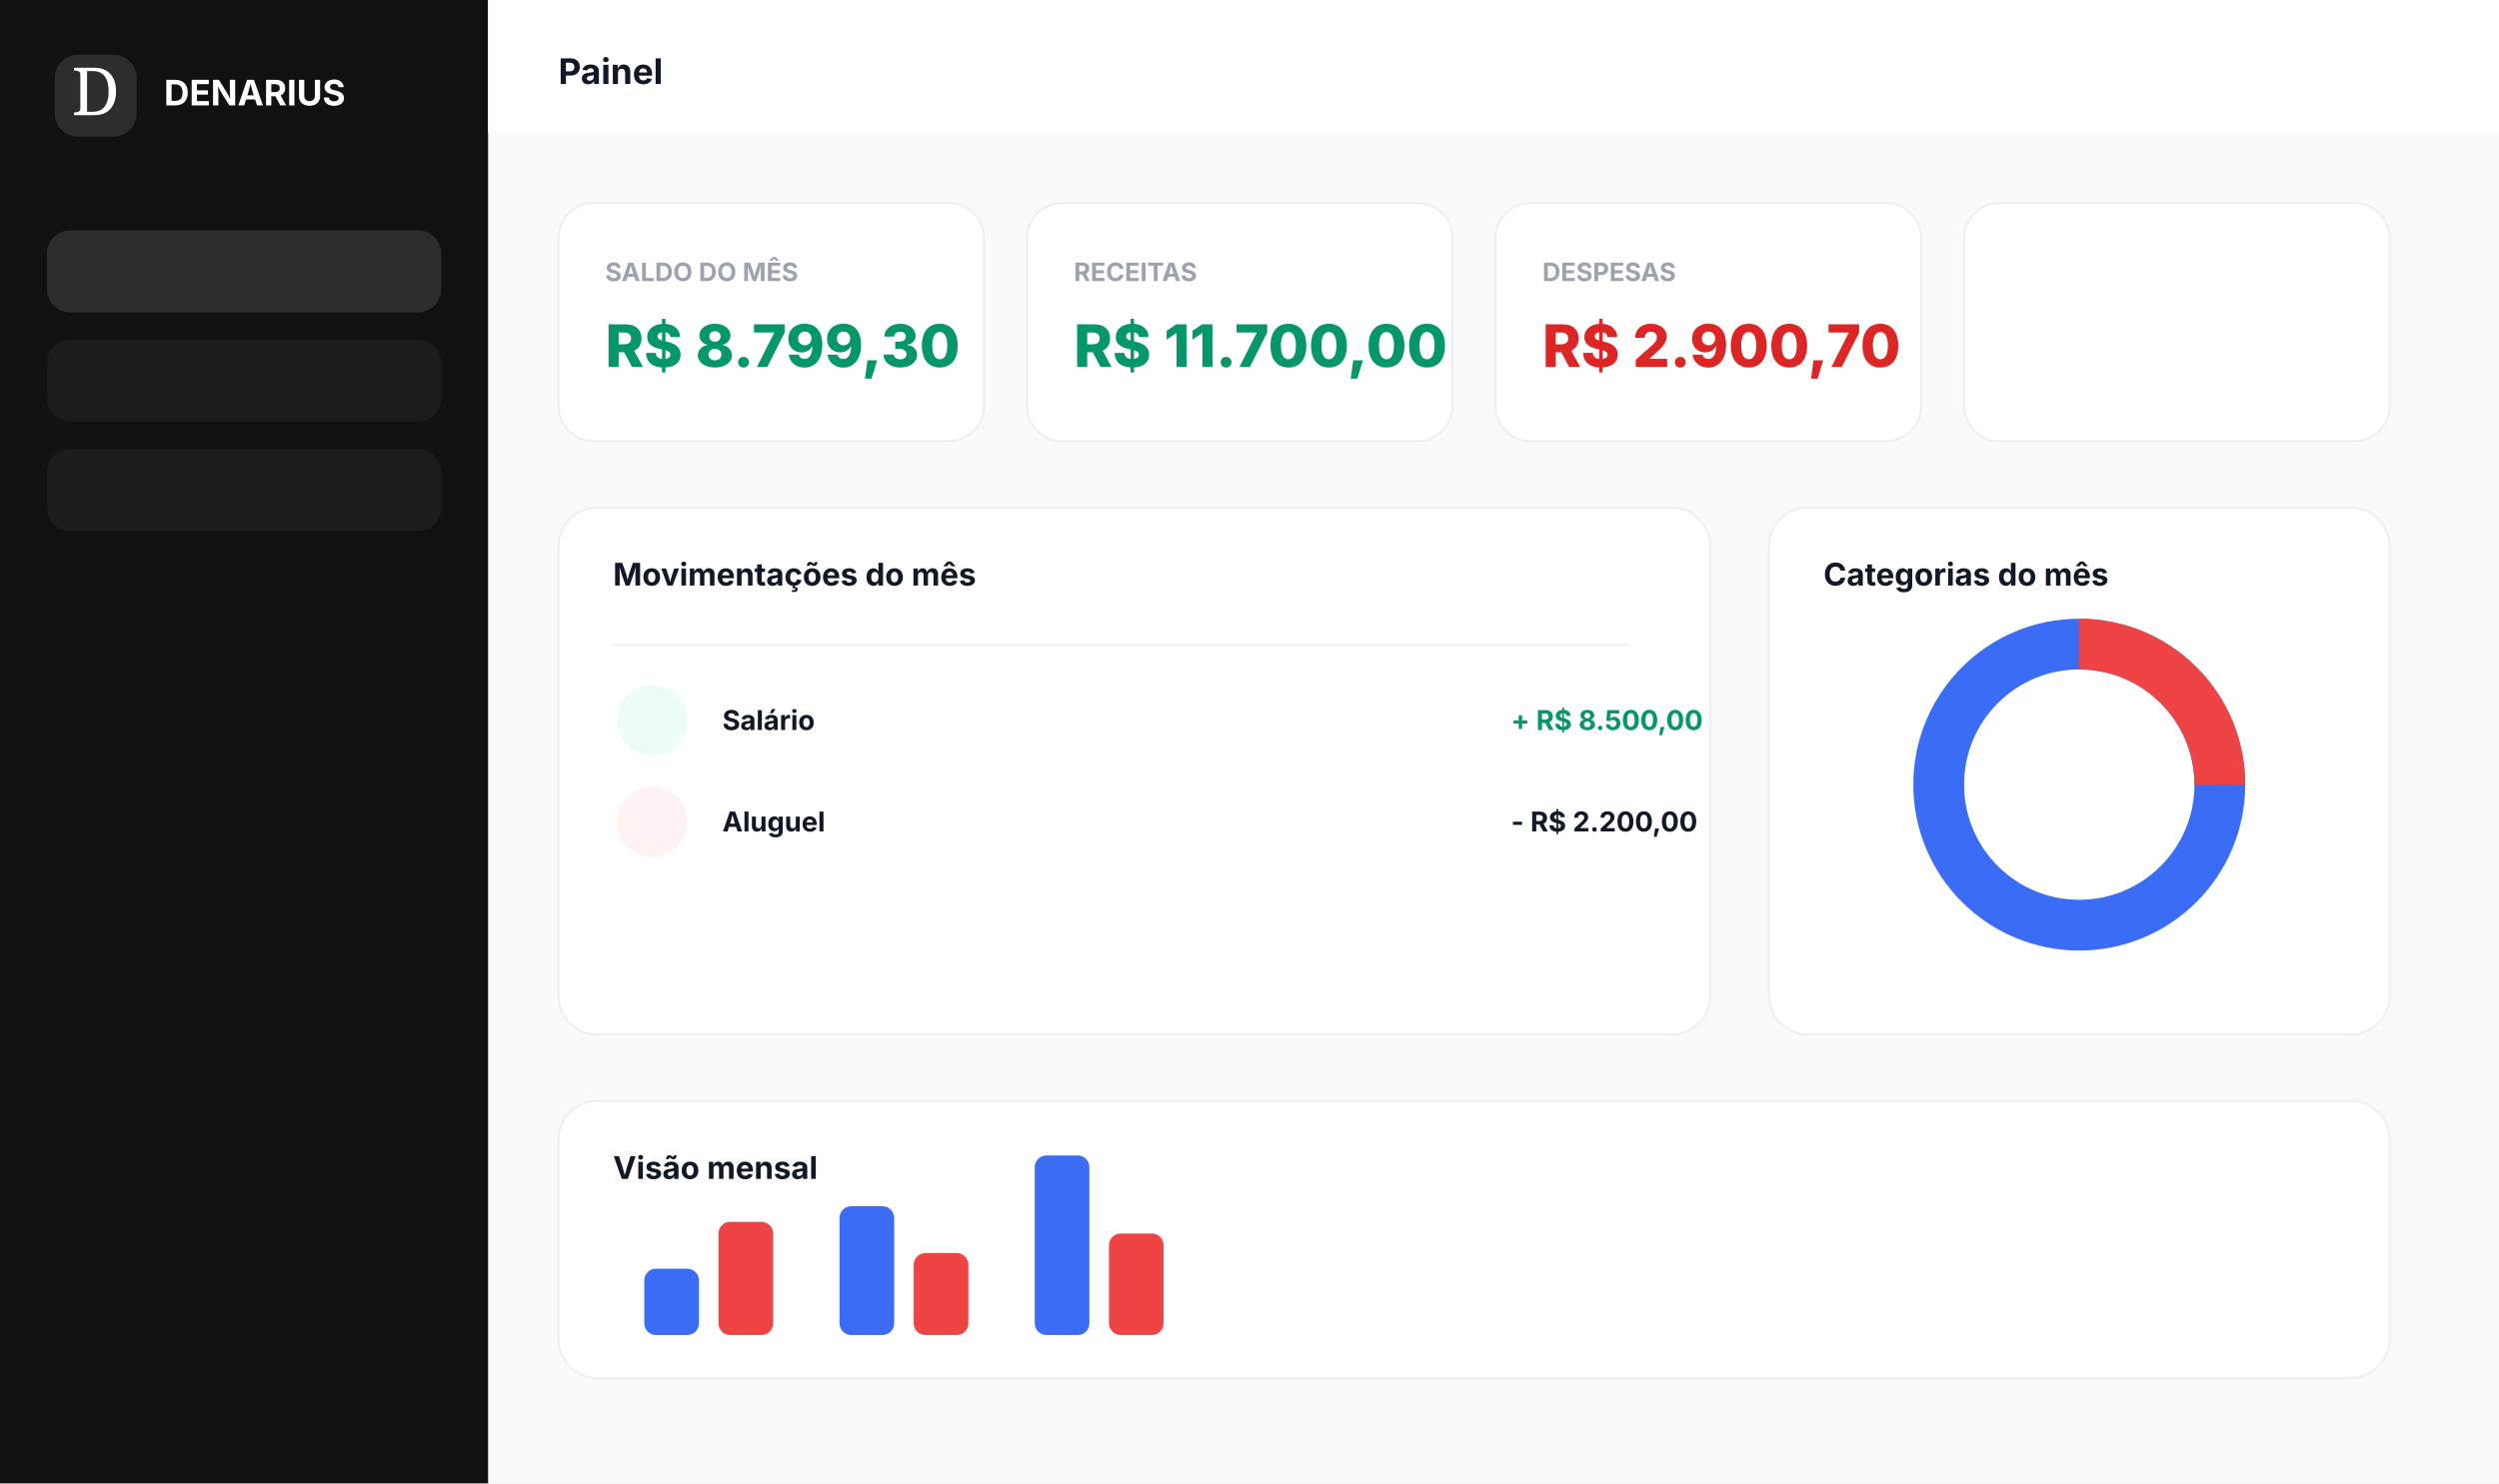
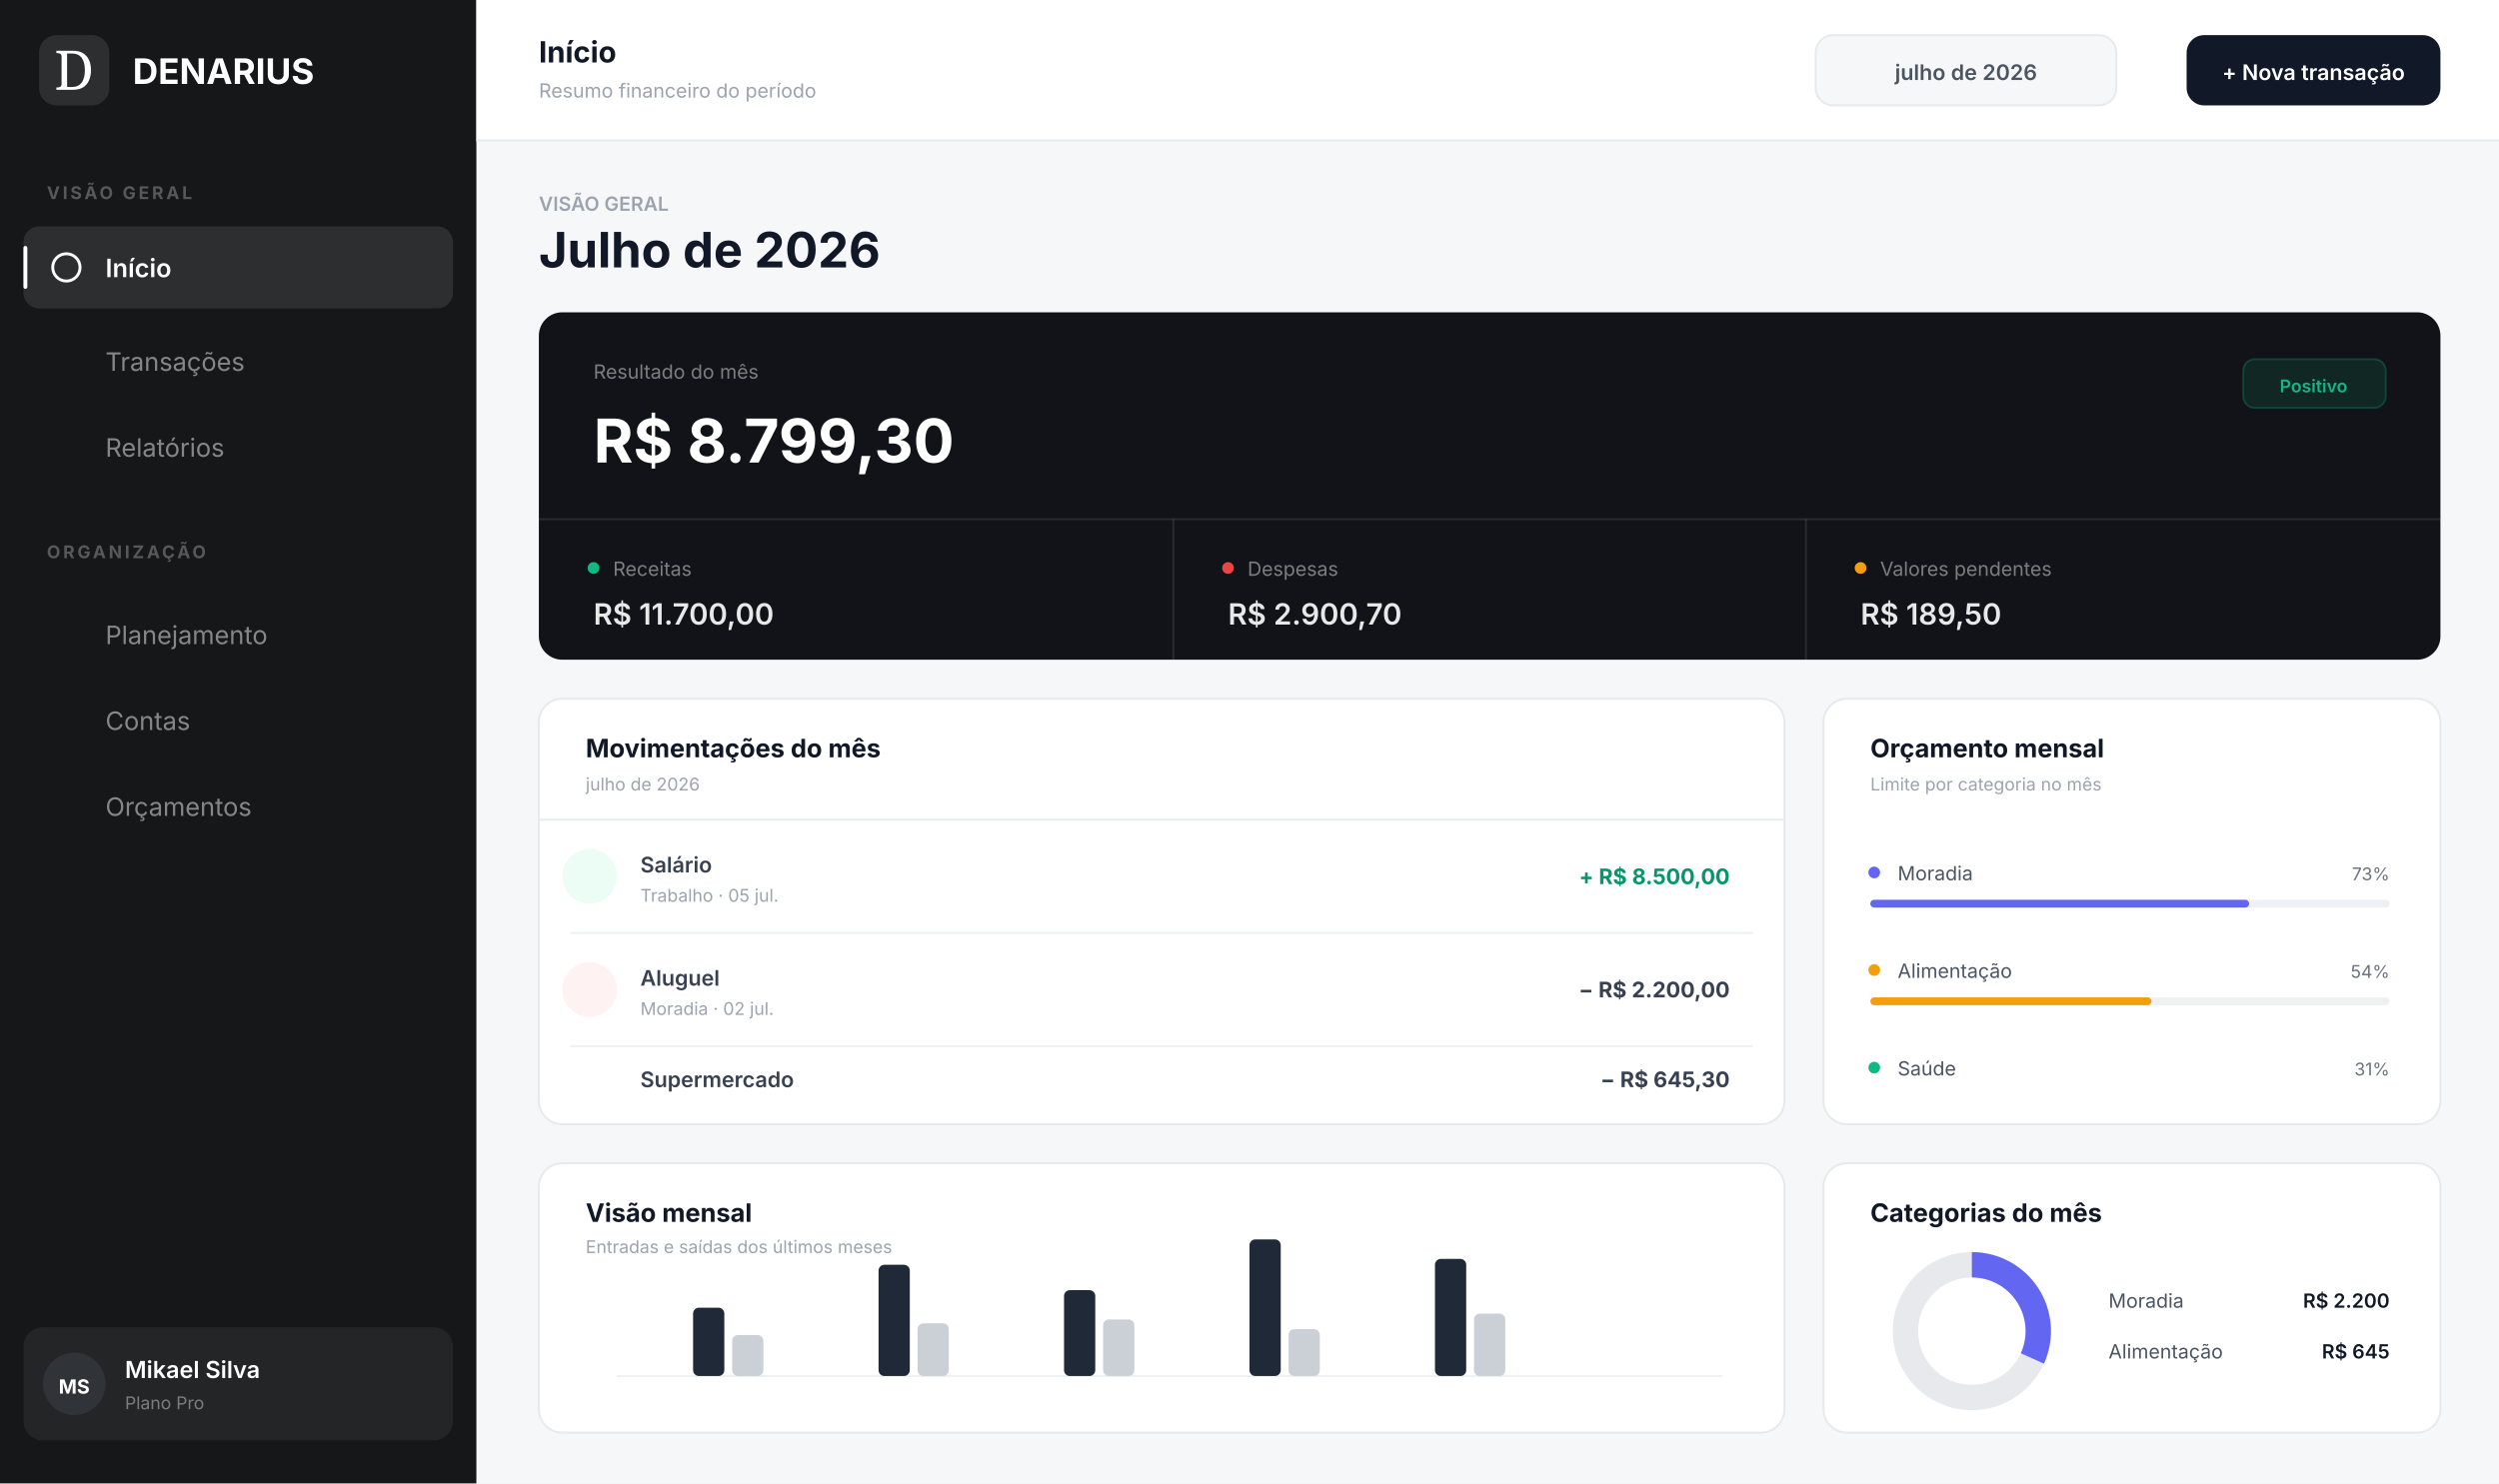
- <svg xmlns="http://www.w3.org/2000/svg" width="1280" height="760" viewBox="0 0 1280 760" fill="none">
-   <rect width="1280" height="760" fill="#fafafa" />
-   <rect width="250" height="760" fill="#111111" />
-   <rect x="28" y="28" width="42" height="42" rx="12" fill="#ffffff" fill-opacity=".12" />
-   <text x="49" y="59" text-anchor="middle" fill="#fff" font-family="Georgia,serif" font-size="34">D</text>
-   <text x="84" y="54" fill="#fff" font-family="Inter,Arial" font-size="18" font-weight="700">DENARIUS</text>
-   <rect x="24" y="118" width="202" height="42" rx="12" fill="#fff" fill-opacity=".12" />
-   <rect x="24" y="174" width="202" height="42" rx="12" fill="#fff" fill-opacity=".05" />
-   <rect x="24" y="230" width="202" height="42" rx="12" fill="#fff" fill-opacity=".05" />
-   <rect x="250" width="1030" height="68" fill="#ffffff" />
-   <text x="286" y="43" fill="#111827" font-family="Inter,Arial" font-size="18" font-weight="700">Painel</text>
-   <rect x="286" y="104" width="218" height="122" rx="18" fill="#ffffff" stroke="#eeeeee" />
-   <rect x="526" y="104" width="218" height="122" rx="18" fill="#ffffff" stroke="#eeeeee" />
-   <rect x="766" y="104" width="218" height="122" rx="18" fill="#ffffff" stroke="#eeeeee" />
-   <rect x="1006" y="104" width="218" height="122" rx="18" fill="#ffffff" stroke="#eeeeee" />
-   <text x="310" y="144" fill="#9ca3af" font-family="Inter,Arial" font-size="13" font-weight="700">SALDO DO MÊS</text>
-   <text x="310" y="188" fill="#059669" font-family="Inter,Arial" font-size="30" font-weight="800">R$ 8.799,30</text>
-   <text x="550" y="144" fill="#9ca3af" font-family="Inter,Arial" font-size="13" font-weight="700">RECEITAS</text>
-   <text x="550" y="188" fill="#059669" font-family="Inter,Arial" font-size="30" font-weight="800">R$ 11.700,00</text>
-   <text x="790" y="144" fill="#9ca3af" font-family="Inter,Arial" font-size="13" font-weight="700">DESPESAS</text>
-   <text x="790" y="188" fill="#dc2626" font-family="Inter,Arial" font-size="30" font-weight="800">R$ 2.900,70</text>
-   <rect x="286" y="260" width="590" height="270" rx="20" fill="#ffffff" stroke="#eeeeee" />
-   <text x="314" y="300" fill="#111827" font-family="Inter,Arial" font-size="16" font-weight="700">Movimentações do mês</text>
-   <rect x="314" y="330" width="520" height="1" fill="#eeeeee" />
-   <circle cx="334" cy="369" r="18" fill="#ecfdf5" />
-   <text x="370" y="374" fill="#111827" font-family="Inter,Arial" font-size="14" font-weight="700">Salário</text>
-   <text x="774" y="374" fill="#059669" font-family="Inter,Arial" font-size="14" font-weight="700">+ R$ 8.500,00</text>
-   <circle cx="334" cy="421" r="18" fill="#fef2f2" />
-   <text x="370" y="426" fill="#111827" font-family="Inter,Arial" font-size="14" font-weight="700">Aluguel</text>
-   <text x="774" y="426" fill="#111827" font-family="Inter,Arial" font-size="14" font-weight="700">- R$ 2.200,00</text>
-   <rect x="906" y="260" width="318" height="270" rx="20" fill="#ffffff" stroke="#eeeeee" />
-   <text x="934" y="300" fill="#111827" font-family="Inter,Arial" font-size="16" font-weight="700">Categorias do mês</text>
-   <circle cx="1065" cy="402" r="72" fill="none" stroke="#3b6cf5" stroke-width="26" />
-   <path d="M1065 330a72 72 0 0172 72" stroke="#ef4444" stroke-width="26" fill="none" />
-   <rect x="286" y="564" width="938" height="142" rx="20" fill="#ffffff" stroke="#eeeeee" />
-   <text x="314" y="604" fill="#111827" font-family="Inter,Arial" font-size="16" font-weight="700">Visão mensal</text>
-   <rect x="330" y="650" width="28" height="34" rx="6" fill="#3b6cf5" />
-   <rect x="368" y="626" width="28" height="58" rx="6" fill="#ef4444" />
-   <rect x="430" y="618" width="28" height="66" rx="6" fill="#3b6cf5" />
-   <rect x="468" y="642" width="28" height="42" rx="6" fill="#ef4444" />
-   <rect x="530" y="592" width="28" height="92" rx="6" fill="#3b6cf5" />
-   <rect x="568" y="632" width="28" height="52" rx="6" fill="#ef4444" />
+ <svg xmlns="http://www.w3.org/2000/svg" width="1280" height="760" viewBox="0 0 1280 760">
+   <rect width="1280" height="760" fill="#f6f7f8" />
+   <rect width="244" height="760" fill="#151719" />
+   <rect x="20" y="18" width="36" height="36" rx="9" fill="#fff" fill-opacity=".1" />
+   <text x="38" y="46" text-anchor="middle" fill="#fff" font-family="Georgia,serif" font-size="28">D</text>
+   <text x="68" y="43" fill="#fff" font-family="Inter,Arial" font-size="18" font-weight="700">DENARIUS</text>
+   <text x="24" y="102" fill="#fff" fill-opacity=".28" font-family="Inter,Arial" font-size="9" font-weight="700" letter-spacing="1.4">VISÃO GERAL</text>
+   <rect x="12" y="116" width="220" height="42" rx="8" fill="#fff" fill-opacity=".1" />
+   <rect x="12" y="126" width="2" height="22" rx="1" fill="#fff" />
+   <circle cx="34" cy="137" r="7" fill="none" stroke="#fff" stroke-width="1.5" />
+   <text x="54" y="142" fill="#fff" font-family="Inter,Arial" font-size="13" font-weight="600">Início</text>
+   <text x="54" y="190" fill="#fff" fill-opacity=".48" font-family="Inter,Arial" font-size="13">Transações</text>
+   <text x="54" y="234" fill="#fff" fill-opacity=".48" font-family="Inter,Arial" font-size="13">Relatórios</text>
+   <text x="24" y="286" fill="#fff" fill-opacity=".28" font-family="Inter,Arial" font-size="9" font-weight="700" letter-spacing="1.4">ORGANIZAÇÃO</text>
+   <text x="54" y="330" fill="#fff" fill-opacity=".48" font-family="Inter,Arial" font-size="13">Planejamento</text>
+   <text x="54" y="374" fill="#fff" fill-opacity=".48" font-family="Inter,Arial" font-size="13">Contas</text>
+   <text x="54" y="418" fill="#fff" fill-opacity=".48" font-family="Inter,Arial" font-size="13">Orçamentos</text>
+   <rect x="12" y="680" width="220" height="58" rx="10" fill="#fff" fill-opacity=".06" />
+   <circle cx="38" cy="709" r="16" fill="#303338" />
+   <text x="38" y="714" text-anchor="middle" fill="#fff" font-family="Inter,Arial" font-size="10" font-weight="700">MS</text>
+   <text x="64" y="706" fill="#fff" font-family="Inter,Arial" font-size="12" font-weight="600">Mikael Silva</text>
+   <text x="64" y="722" fill="#fff" fill-opacity=".4" font-family="Inter,Arial" font-size="9">Plano Pro</text>
+   <rect x="244" width="1036" height="72" fill="#fff" />
+   <line x1="244" y1="72" x2="1280" y2="72" stroke="#e7e9ec" />
+   <text x="276" y="32" fill="#111827" font-family="Inter,Arial" font-size="15" font-weight="700">Início</text>
+   <text x="276" y="50" fill="#9ca3af" font-family="Inter,Arial" font-size="10">Resumo financeiro do período</text>
+   <rect x="930" y="18" width="154" height="36" rx="9" fill="#f6f7f8" stroke="#e7e9ec" />
+   <text x="1007" y="41" text-anchor="middle" fill="#4b5563" font-family="Inter,Arial" font-size="11" font-weight="600">julho de 2026</text>
+   <rect x="1120" y="18" width="130" height="36" rx="9" fill="#111827" />
+   <text x="1185" y="41" text-anchor="middle" fill="#fff" font-family="Inter,Arial" font-size="11" font-weight="600">+ Nova transação</text>
+   <text x="276" y="108" fill="#9ca3af" font-family="Inter,Arial" font-size="10" font-weight="600">VISÃO GERAL</text>
+   <text x="276" y="137" fill="#111827" font-family="Inter,Arial" font-size="25" font-weight="700">Julho de 2026</text>
+   <rect x="276" y="160" width="974" height="178" rx="12" fill="#111318" />
+   <text x="304" y="194" fill="#fff" fill-opacity=".45" font-family="Inter,Arial" font-size="10">Resultado do mês</text>
+   <text x="304" y="237" fill="#fff" font-family="Inter,Arial" font-size="31" font-weight="700">R$ 8.799,30</text>
+   <rect x="1149" y="184" width="73" height="25" rx="6" fill="#10b981" fill-opacity=".12" stroke="#10b981" stroke-opacity=".25" />
+   <text x="1185" y="201" text-anchor="middle" fill="#10b981" font-family="Inter,Arial" font-size="9" font-weight="600">Positivo</text>
+   <line x1="276" y1="266" x2="1250" y2="266" stroke="#fff" stroke-opacity=".1" />
+   <line x1="601" y1="266" x2="601" y2="338" stroke="#fff" stroke-opacity=".1" />
+   <line x1="925" y1="266" x2="925" y2="338" stroke="#fff" stroke-opacity=".1" />
+   <circle cx="304" cy="291" r="3" fill="#10b981" />
+   <text x="314" y="295" fill="#fff" fill-opacity=".45" font-family="Inter,Arial" font-size="10">Receitas</text>
+   <text x="304" y="320" fill="#fff" fill-opacity=".9" font-family="Inter,Arial" font-size="15" font-weight="600">R$ 11.700,00</text>
+   <circle cx="629" cy="291" r="3" fill="#ef4444" />
+   <text x="639" y="295" fill="#fff" fill-opacity=".45" font-family="Inter,Arial" font-size="10">Despesas</text>
+   <text x="629" y="320" fill="#fff" fill-opacity=".9" font-family="Inter,Arial" font-size="15" font-weight="600">R$ 2.900,70</text>
+   <circle cx="953" cy="291" r="3" fill="#f59e0b" />
+   <text x="963" y="295" fill="#fff" fill-opacity=".45" font-family="Inter,Arial" font-size="10">Valores pendentes</text>
+   <text x="953" y="320" fill="#fff" fill-opacity=".9" font-family="Inter,Arial" font-size="15" font-weight="600">R$ 189,50</text>
+   <rect x="276" y="358" width="638" height="218" rx="12" fill="#fff" stroke="#e7e9ec" />
+   <text x="300" y="388" fill="#111827" font-family="Inter,Arial" font-size="13" font-weight="700">Movimentações do mês</text>
+   <text x="300" y="405" fill="#9ca3af" font-family="Inter,Arial" font-size="9">julho de 2026</text>
+   <line x1="276" y1="420" x2="914" y2="420" stroke="#e7e9ec" />
+   <circle cx="302" cy="449" r="14" fill="#ecfdf5" />
+   <text x="328" y="447" fill="#374151" font-family="Inter,Arial" font-size="11" font-weight="600">Salário</text>
+   <text x="328" y="462" fill="#9ca3af" font-family="Inter,Arial" font-size="9">Trabalho · 05 jul.</text>
+   <text x="886" y="453" text-anchor="end" fill="#059669" font-family="Inter,Arial" font-size="11" font-weight="700">+ R$ 8.500,00</text>
+   <line x1="292" y1="478" x2="898" y2="478" stroke="#eef0f2" />
+   <circle cx="302" cy="507" r="14" fill="#fef2f2" />
+   <text x="328" y="505" fill="#374151" font-family="Inter,Arial" font-size="11" font-weight="600">Aluguel</text>
+   <text x="328" y="520" fill="#9ca3af" font-family="Inter,Arial" font-size="9">Moradia · 02 jul.</text>
+   <text x="886" y="511" text-anchor="end" fill="#374151" font-family="Inter,Arial" font-size="11" font-weight="700">− R$ 2.200,00</text>
+   <line x1="292" y1="536" x2="898" y2="536" stroke="#eef0f2" />
+   <text x="328" y="557" fill="#374151" font-family="Inter,Arial" font-size="11" font-weight="600">Supermercado</text>
+   <text x="886" y="557" text-anchor="end" fill="#374151" font-family="Inter,Arial" font-size="11" font-weight="700">− R$ 645,30</text>
+   <rect x="934" y="358" width="316" height="218" rx="12" fill="#fff" stroke="#e7e9ec" />
+   <text x="958" y="388" fill="#111827" font-family="Inter,Arial" font-size="13" font-weight="700">Orçamento mensal</text>
+   <text x="958" y="405" fill="#9ca3af" font-family="Inter,Arial" font-size="9">Limite por categoria no mês</text>
+   <circle cx="960" cy="447" r="3" fill="#6366f1" />
+   <text x="972" y="451" fill="#4b5563" font-family="Inter,Arial" font-size="10">Moradia</text>
+   <text x="1224" y="451" text-anchor="end" fill="#6b7280" font-family="Inter,Arial" font-size="9">73%</text>
+   <rect x="958" y="461" width="266" height="4" rx="2" fill="#eef0f2" />
+   <rect x="958" y="461" width="194" height="4" rx="2" fill="#6366f1" />
+   <circle cx="960" cy="497" r="3" fill="#f59e0b" />
+   <text x="972" y="501" fill="#4b5563" font-family="Inter,Arial" font-size="10">Alimentação</text>
+   <text x="1224" y="501" text-anchor="end" fill="#6b7280" font-family="Inter,Arial" font-size="9">54%</text>
+   <rect x="958" y="511" width="266" height="4" rx="2" fill="#eef0f2" />
+   <rect x="958" y="511" width="144" height="4" rx="2" fill="#f59e0b" />
+   <circle cx="960" cy="547" r="3" fill="#10b981" />
+   <text x="972" y="551" fill="#4b5563" font-family="Inter,Arial" font-size="10">Saúde</text>
+   <text x="1224" y="551" text-anchor="end" fill="#6b7280" font-family="Inter,Arial" font-size="9">31%</text>
+   <rect x="276" y="596" width="638" height="138" rx="12" fill="#fff" stroke="#e7e9ec" />
+   <text x="300" y="626" fill="#111827" font-family="Inter,Arial" font-size="13" font-weight="700">Visão mensal</text>
+   <text x="300" y="642" fill="#9ca3af" font-family="Inter,Arial" font-size="9">Entradas e saídas dos últimos meses</text>
+   <line x1="316" y1="705" x2="882" y2="705" stroke="#eef0f2" />
+   <rect x="355" y="670" width="16" height="35" rx="3" fill="#1f2937" />
+   <rect x="375" y="684" width="16" height="21" rx="3" fill="#cbd0d7" />
+   <rect x="450" y="648" width="16" height="57" rx="3" fill="#1f2937" />
+   <rect x="470" y="678" width="16" height="27" rx="3" fill="#cbd0d7" />
+   <rect x="545" y="661" width="16" height="44" rx="3" fill="#1f2937" />
+   <rect x="565" y="676" width="16" height="29" rx="3" fill="#cbd0d7" />
+   <rect x="640" y="635" width="16" height="70" rx="3" fill="#1f2937" />
+   <rect x="660" y="681" width="16" height="24" rx="3" fill="#cbd0d7" />
+   <rect x="735" y="645" width="16" height="60" rx="3" fill="#1f2937" />
+   <rect x="755" y="673" width="16" height="32" rx="3" fill="#cbd0d7" />
+   <rect x="934" y="596" width="316" height="138" rx="12" fill="#fff" stroke="#e7e9ec" />
+   <text x="958" y="626" fill="#111827" font-family="Inter,Arial" font-size="13" font-weight="700">Categorias do mês</text>
+   <circle cx="1010" cy="682" r="34" fill="none" stroke="#e7e9ec" stroke-width="13" />
+   <path d="M1010 648a34 34 0 0 1 31 48" fill="none" stroke="#6366f1" stroke-width="13" />
+   <text x="1080" y="670" fill="#4b5563" font-family="Inter,Arial" font-size="10">Moradia</text>
+   <text x="1224" y="670" text-anchor="end" fill="#111827" font-family="Inter,Arial" font-size="10" font-weight="600">R$ 2.200</text>
+   <text x="1080" y="696" fill="#4b5563" font-family="Inter,Arial" font-size="10">Alimentação</text>
+   <text x="1224" y="696" text-anchor="end" fill="#111827" font-family="Inter,Arial" font-size="10" font-weight="600">R$ 645</text>
</svg>
